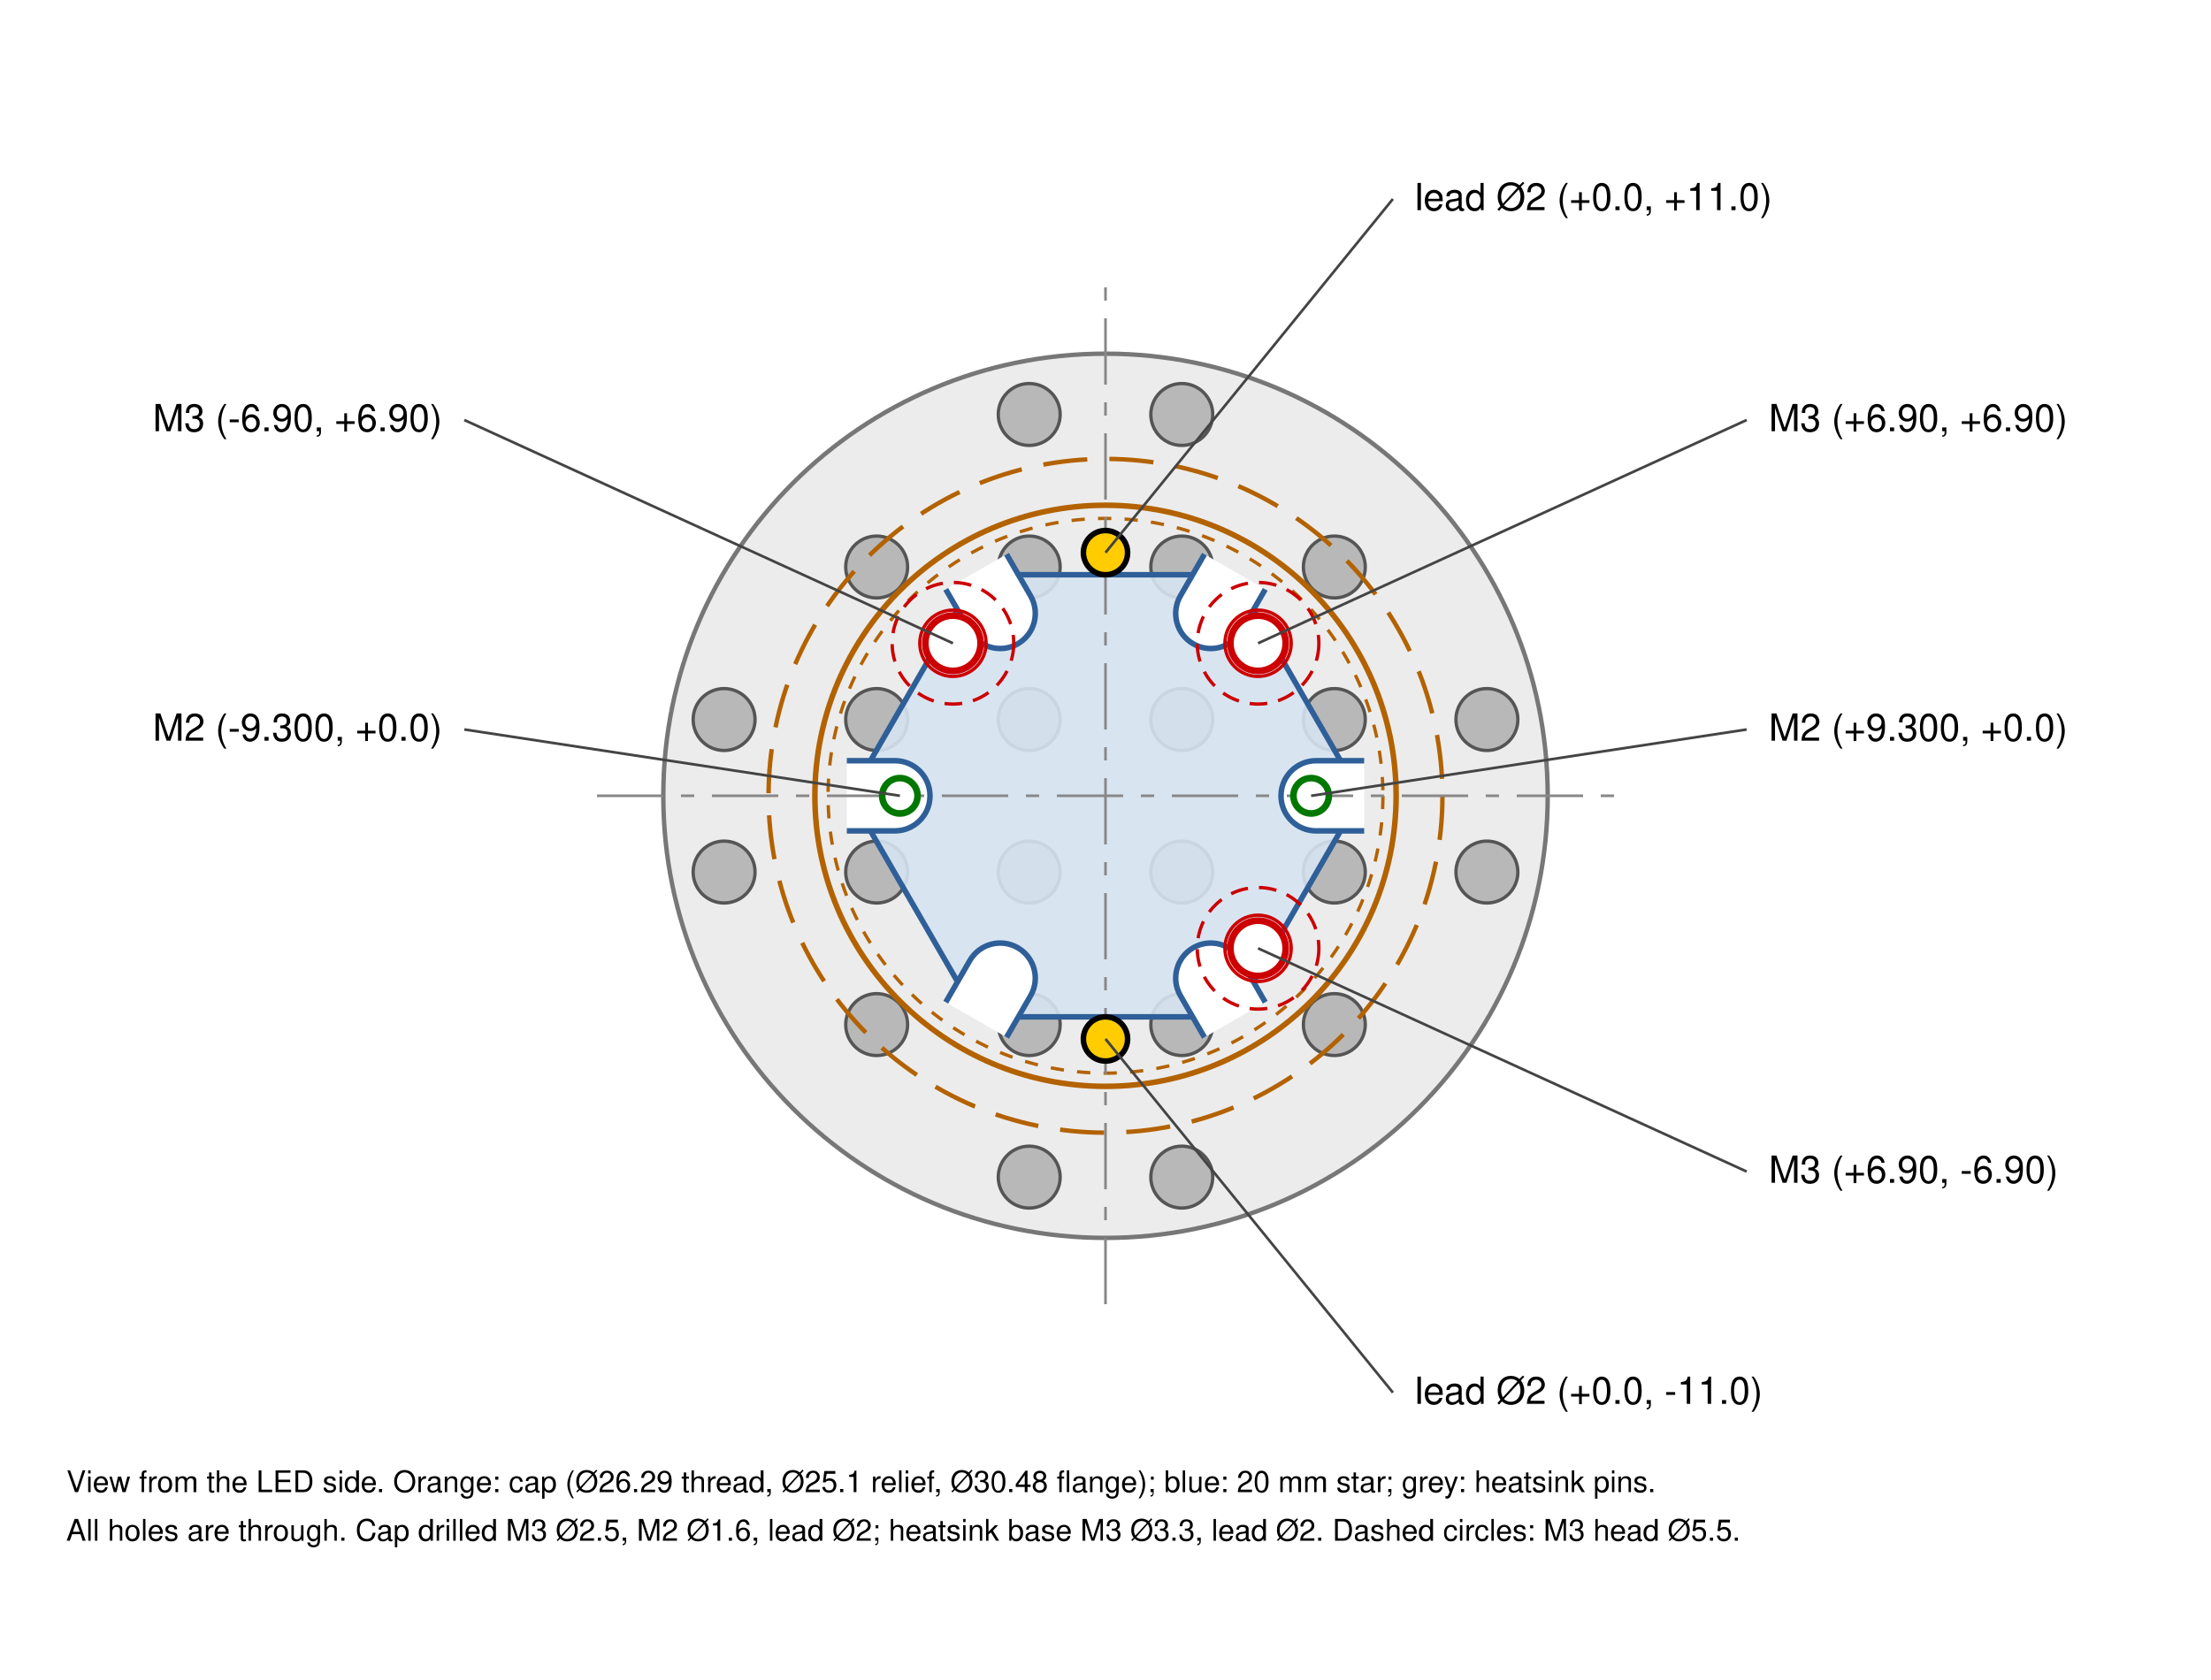
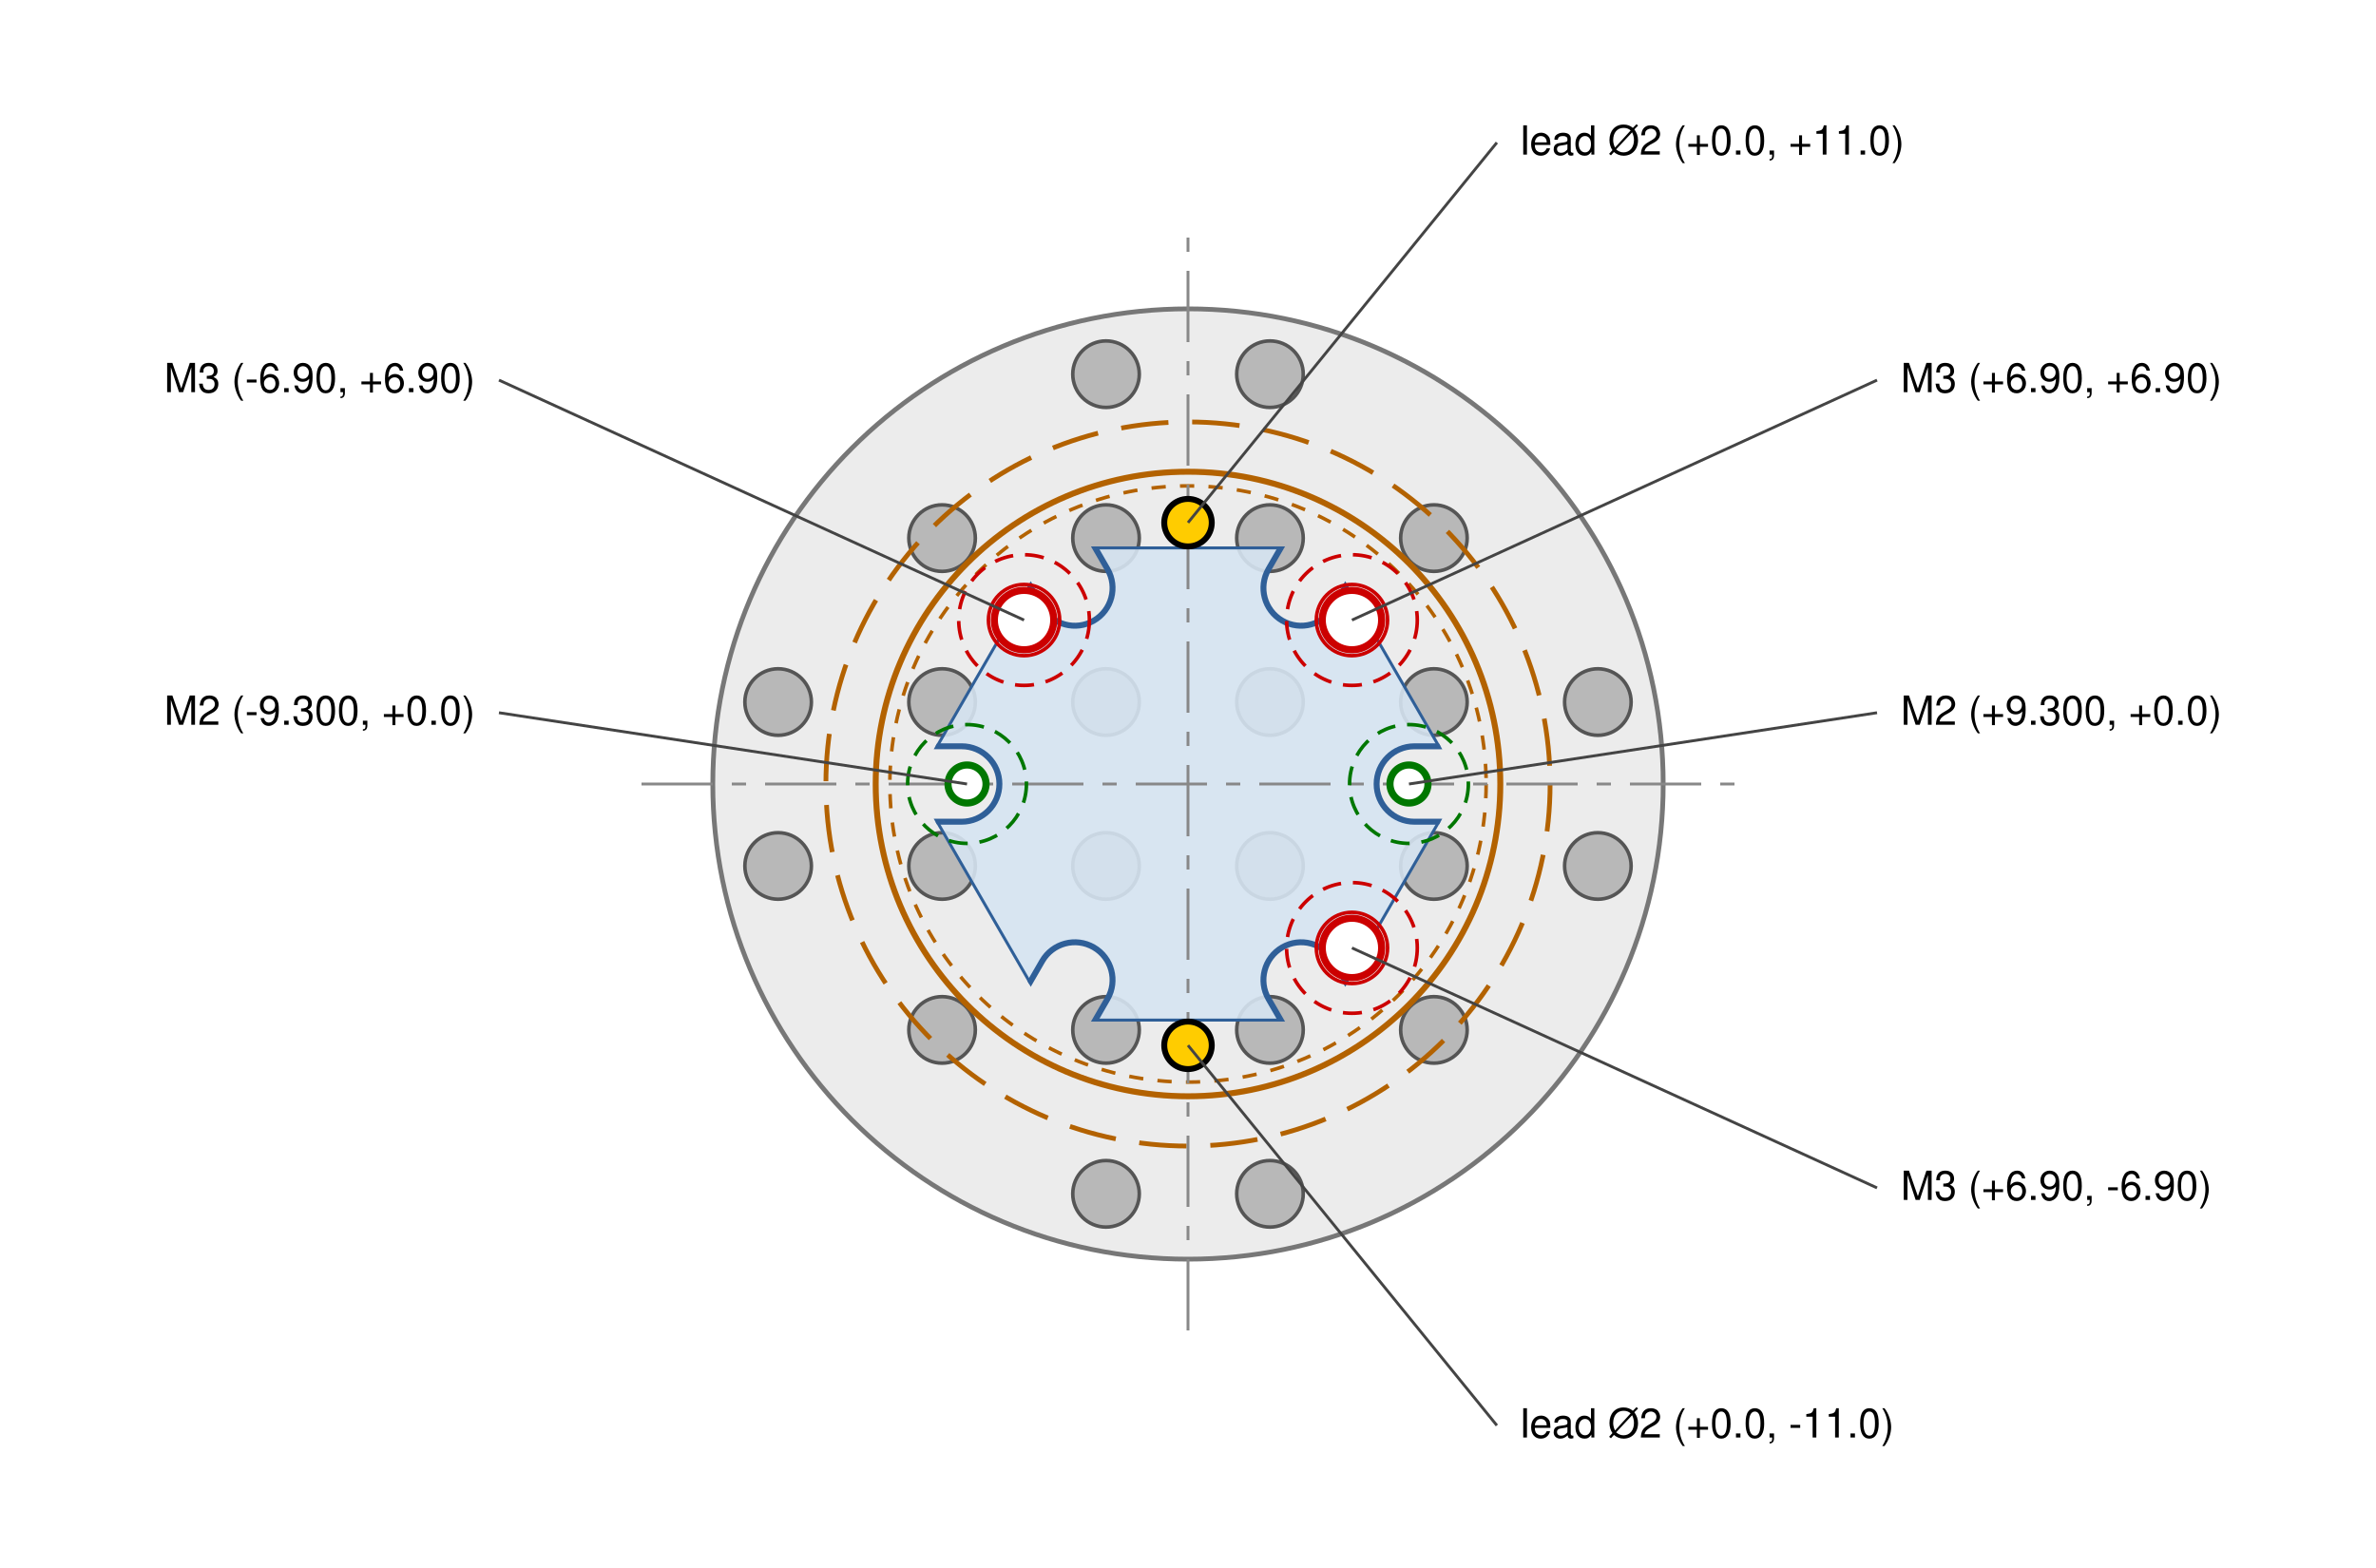
- <svg xmlns="http://www.w3.org/2000/svg" width="100.0mm" height="76.0mm" viewBox="0 0 100.0 76.0">
+ <svg xmlns="http://www.w3.org/2000/svg" width="100.0mm" height="66.0mm" viewBox="0 0 100.0 66.0">
  <style>
text { font-family: Helvetica, Arial, sans-serif; fill: #000; }
.heatsink { fill: #ececec; stroke: #777; stroke-width: 0.2; }
.pin { fill: #b8b8b8; stroke: #555; stroke-width: 0.15; }
.cap { fill: none; stroke: #b36200; stroke-width: 0.25; }
.cap-flange { fill: none; stroke: #b36200; stroke-width: 0.2; stroke-dasharray: 2 1; }
.cap-relief { fill: none; stroke: #b36200; stroke-width: 0.15; stroke-dasharray: 0.6 0.6; }
.star { fill: #d6e4f2; stroke: #2f5f98; stroke-width: 0.25; fill-opacity: 0.9; }
- .notch { fill: #fff; stroke: none; }
+ .notch { fill: #000; stroke: none; }  /* black cuts the notch out of the star's mask */
.notch-edge { fill: none; stroke: #2f5f98; stroke-width: 0.25; }
.m3 { fill: #fff; stroke: #c00; stroke-width: 0.3; }
.m2 { fill: #fff; stroke: #070; stroke-width: 0.3; }
.lead { fill: #fc0; stroke: #000; stroke-width: 0.25; }
.thread { fill: none; stroke: #c00; stroke-width: 0.15; }
.head { fill: none; stroke: #c00; stroke-width: 0.15; stroke-dasharray: 0.8 0.5; }
+ .washer { fill: none; stroke: #070; stroke-width: 0.15; stroke-dasharray: 0.8 0.5; }
.axis { stroke: #888; stroke-width: 0.12; stroke-dasharray: 3 0.8 0.6 0.8; }
.leader { stroke: #444; stroke-width: 0.12; }
</style>
-   <rect width="100.0" height="76.0" fill="#fff" />
-   <circle class="heatsink" cx="50.000" cy="36.000" r="20.000" />
-   <circle class="pin" cx="32.750" cy="39.450" r="1.400" />
-   <circle class="pin" cx="32.750" cy="32.550" r="1.400" />
-   <circle class="pin" cx="39.650" cy="46.350" r="1.400" />
-   <circle class="pin" cx="39.650" cy="39.450" r="1.400" />
-   <circle class="pin" cx="39.650" cy="32.550" r="1.400" />
-   <circle class="pin" cx="39.650" cy="25.650" r="1.400" />
-   <circle class="pin" cx="46.550" cy="53.250" r="1.400" />
-   <circle class="pin" cx="46.550" cy="46.350" r="1.400" />
-   <circle class="pin" cx="46.550" cy="39.450" r="1.400" />
-   <circle class="pin" cx="46.550" cy="32.550" r="1.400" />
-   <circle class="pin" cx="46.550" cy="25.650" r="1.400" />
-   <circle class="pin" cx="46.550" cy="18.750" r="1.400" />
-   <circle class="pin" cx="53.450" cy="53.250" r="1.400" />
-   <circle class="pin" cx="53.450" cy="46.350" r="1.400" />
-   <circle class="pin" cx="53.450" cy="39.450" r="1.400" />
-   <circle class="pin" cx="53.450" cy="32.550" r="1.400" />
-   <circle class="pin" cx="53.450" cy="25.650" r="1.400" />
-   <circle class="pin" cx="53.450" cy="18.750" r="1.400" />
-   <circle class="pin" cx="60.350" cy="46.350" r="1.400" />
-   <circle class="pin" cx="60.350" cy="39.450" r="1.400" />
-   <circle class="pin" cx="60.350" cy="32.550" r="1.400" />
-   <circle class="pin" cx="60.350" cy="25.650" r="1.400" />
-   <circle class="pin" cx="67.250" cy="39.450" r="1.400" />
-   <circle class="pin" cx="67.250" cy="32.550" r="1.400" />
-   <circle class="cap-relief" cx="50.000" cy="36.000" r="12.548" />
-   <circle class="cap" cx="50.000" cy="36.000" r="13.144" />
-   <circle class="cap-flange" cx="50.000" cy="36.000" r="15.240" />
-   <polygon class="star" points="61.547,36.000 55.774,26.000 44.226,26.000 38.453,36.000 44.226,46.000 55.774,46.000" />
-   <path class="notch" d="M 61.700,34.413 L 59.525,34.413 A 1.587 1.587 0 0 0 59.525,37.587 L 61.700,37.587 Z" />
-   <path class="notch-edge" d="M 61.700,34.413 L 59.525,34.413 A 1.587 1.587 0 0 0 59.525,37.587 L 61.700,37.587" />
-   <path class="notch" d="M 54.475,25.074 L 53.388,26.957 A 1.587 1.587 0 0 0 56.137,28.545 L 57.225,26.661 Z" />
-   <path class="notch-edge" d="M 54.475,25.074 L 53.388,26.957 A 1.587 1.587 0 0 0 56.137,28.545 L 57.225,26.661" />
-   <path class="notch" d="M 42.775,26.661 L 43.863,28.545 A 1.587 1.587 0 0 0 46.612,26.957 L 45.525,25.074 Z" />
-   <path class="notch-edge" d="M 42.775,26.661 L 43.863,28.545 A 1.587 1.587 0 0 0 46.612,26.957 L 45.525,25.074" />
-   <path class="notch" d="M 38.300,37.587 L 40.475,37.587 A 1.587 1.587 0 0 0 40.475,34.413 L 38.300,34.413 Z" />
-   <path class="notch-edge" d="M 38.300,37.587 L 40.475,37.587 A 1.587 1.587 0 0 0 40.475,34.413 L 38.300,34.413" />
-   <path class="notch" d="M 45.525,46.926 L 46.612,45.043 A 1.587 1.587 0 0 0 43.863,43.455 L 42.775,45.339 Z" />
-   <path class="notch-edge" d="M 45.525,46.926 L 46.612,45.043 A 1.587 1.587 0 0 0 43.863,43.455 L 42.775,45.339" />
-   <path class="notch" d="M 57.225,45.339 L 56.137,43.455 A 1.587 1.587 0 0 0 53.388,45.043 L 54.475,46.926 Z" />
-   <path class="notch-edge" d="M 57.225,45.339 L 56.137,43.455 A 1.587 1.587 0 0 0 53.388,45.043 L 54.475,46.926" />
-   <line class="axis" x1="27.000" y1="36.000" x2="73.000" y2="36.000" />
-   <line class="axis" x1="50.000" y1="59.000" x2="50.000" y2="13.000" />
-   <circle class="head" cx="56.900" cy="29.100" r="2.750" />
-   <circle class="thread" cx="56.900" cy="29.100" r="1.500" />
-   <circle class="m3" data-hole="m3-1" cx="56.900" cy="29.100" r="1.250" />
-   <circle class="head" cx="43.100" cy="29.100" r="2.750" />
-   <circle class="thread" cx="43.100" cy="29.100" r="1.500" />
-   <circle class="m3" data-hole="m3-2" cx="43.100" cy="29.100" r="1.250" />
-   <circle class="head" cx="56.900" cy="42.900" r="2.750" />
-   <circle class="thread" cx="56.900" cy="42.900" r="1.500" />
-   <circle class="m3" data-hole="m3-3" cx="56.900" cy="42.900" r="1.250" />
-   <circle class="m2" data-hole="m2-1" cx="59.300" cy="36.000" r="0.800" />
-   <circle class="m2" data-hole="m2-2" cx="40.700" cy="36.000" r="0.800" />
-   <circle class="lead" data-hole="lead-1" cx="50.000" cy="25.000" r="1.000" />
-   <circle class="lead" data-hole="lead-2" cx="50.000" cy="47.000" r="1.000" />
-   <line class="leader" x1="56.900" y1="29.100" x2="79.000" y2="19.000" />
-   <text x="80.000" y="19.510" font-size="1.7" text-anchor="start">M3 (+6.90, +6.90)</text>
-   <line class="leader" x1="43.100" y1="29.100" x2="21.000" y2="19.000" />
-   <text x="20.000" y="19.510" font-size="1.7" text-anchor="end">M3 (-6.90, +6.90)</text>
-   <line class="leader" x1="56.900" y1="42.900" x2="79.000" y2="53.000" />
-   <text x="80.000" y="53.510" font-size="1.7" text-anchor="start">M3 (+6.90, -6.90)</text>
-   <line class="leader" x1="59.300" y1="36.000" x2="79.000" y2="33.000" />
-   <text x="80.000" y="33.510" font-size="1.7" text-anchor="start">M2 (+9.300, +0.0)</text>
-   <line class="leader" x1="40.700" y1="36.000" x2="21.000" y2="33.000" />
-   <text x="20.000" y="33.510" font-size="1.7" text-anchor="end">M2 (-9.300, +0.0)</text>
-   <line class="leader" x1="50.000" y1="25.000" x2="63.000" y2="9.000" />
-   <text x="64.000" y="9.510" font-size="1.7" text-anchor="start">lead Ø2 (+0.0, +11.0)</text>
-   <line class="leader" x1="50.000" y1="47.000" x2="63.000" y2="63.000" />
-   <text x="64.000" y="63.510" font-size="1.7" text-anchor="start">lead Ø2 (+0.0, -11.0)</text>
-   <text x="3.000" y="67.500" font-size="1.35" text-anchor="start">View from the LED side. Orange: cap (Ø26.29 thread, Ø25.1 relief, Ø30.48 flange); blue: 20 mm star; grey: heatsink pins.</text>
-   <text x="3.000" y="69.700" font-size="1.35" text-anchor="start">All holes are through. Cap drilled M3 Ø2.5, M2 Ø1.6, lead Ø2; heatsink base M3 Ø3.3, lead Ø2. Dashed circles: M3 head Ø5.5.</text>
+   <rect width="100.0" height="66.0" fill="#fff" />
+   <circle class="heatsink" cx="50.000" cy="33.000" r="20.000" />
+   <circle class="pin" cx="32.750" cy="36.450" r="1.400" />
+   <circle class="pin" cx="32.750" cy="29.550" r="1.400" />
+   <circle class="pin" cx="39.650" cy="43.350" r="1.400" />
+   <circle class="pin" cx="39.650" cy="36.450" r="1.400" />
+   <circle class="pin" cx="39.650" cy="29.550" r="1.400" />
+   <circle class="pin" cx="39.650" cy="22.650" r="1.400" />
+   <circle class="pin" cx="46.550" cy="50.250" r="1.400" />
+   <circle class="pin" cx="46.550" cy="43.350" r="1.400" />
+   <circle class="pin" cx="46.550" cy="36.450" r="1.400" />
+   <circle class="pin" cx="46.550" cy="29.550" r="1.400" />
+   <circle class="pin" cx="46.550" cy="22.650" r="1.400" />
+   <circle class="pin" cx="46.550" cy="15.750" r="1.400" />
+   <circle class="pin" cx="53.450" cy="50.250" r="1.400" />
+   <circle class="pin" cx="53.450" cy="43.350" r="1.400" />
+   <circle class="pin" cx="53.450" cy="36.450" r="1.400" />
+   <circle class="pin" cx="53.450" cy="29.550" r="1.400" />
+   <circle class="pin" cx="53.450" cy="22.650" r="1.400" />
+   <circle class="pin" cx="53.450" cy="15.750" r="1.400" />
+   <circle class="pin" cx="60.350" cy="43.350" r="1.400" />
+   <circle class="pin" cx="60.350" cy="36.450" r="1.400" />
+   <circle class="pin" cx="60.350" cy="29.550" r="1.400" />
+   <circle class="pin" cx="60.350" cy="22.650" r="1.400" />
+   <circle class="pin" cx="67.250" cy="36.450" r="1.400" />
+   <circle class="pin" cx="67.250" cy="29.550" r="1.400" />
+   <circle class="cap-relief" cx="50.000" cy="33.000" r="12.548" />
+   <circle class="cap" cx="50.000" cy="33.000" r="13.144" />
+   <circle class="cap-flange" cx="50.000" cy="33.000" r="15.240" />
+   <defs>
+     <clipPath id="star-clip">
+       <polygon points="61.547,33.000 55.774,23.000 44.226,23.000 38.453,33.000 44.226,43.000 55.774,43.000" />
+     </clipPath>
+     <mask id="star-mask" maskUnits="userSpaceOnUse" x="0" y="0" width="100.0" height="66.0">
+       <polygon fill="#fff" points="61.547,33.000 55.774,23.000 44.226,23.000 38.453,33.000 44.226,43.000 55.774,43.000" />
+       <path class="notch" d="M 61.700,31.413 L 59.525,31.413 A 1.587 1.587 0 0 0 59.525,34.587 L 61.700,34.587 Z" />
+       <path class="notch" d="M 54.475,22.074 L 53.388,23.957 A 1.587 1.587 0 0 0 56.137,25.545 L 57.225,23.661 Z" />
+       <path class="notch" d="M 42.775,23.661 L 43.863,25.545 A 1.587 1.587 0 0 0 46.612,23.957 L 45.525,22.074 Z" />
+       <path class="notch" d="M 38.300,34.587 L 40.475,34.587 A 1.587 1.587 0 0 0 40.475,31.412 L 38.300,31.412 Z" />
+       <path class="notch" d="M 45.525,43.926 L 46.612,42.043 A 1.587 1.587 0 0 0 43.863,40.455 L 42.775,42.339 Z" />
+       <path class="notch" d="M 57.225,42.339 L 56.137,40.455 A 1.587 1.587 0 0 0 53.388,42.043 L 54.475,43.926 Z" />
+     </mask>
+   </defs>
+   <polygon class="star" points="61.547,33.000 55.774,23.000 44.226,23.000 38.453,33.000 44.226,43.000 55.774,43.000" mask="url(#star-mask)" />
+   <g clip-path="url(#star-clip)">
+     <path class="notch-edge" d="M 61.700,31.413 L 59.525,31.413 A 1.587 1.587 0 0 0 59.525,34.587 L 61.700,34.587" />
+     <path class="notch-edge" d="M 54.475,22.074 L 53.388,23.957 A 1.587 1.587 0 0 0 56.137,25.545 L 57.225,23.661" />
+     <path class="notch-edge" d="M 42.775,23.661 L 43.863,25.545 A 1.587 1.587 0 0 0 46.612,23.957 L 45.525,22.074" />
+     <path class="notch-edge" d="M 38.300,34.587 L 40.475,34.587 A 1.587 1.587 0 0 0 40.475,31.412 L 38.300,31.412" />
+     <path class="notch-edge" d="M 45.525,43.926 L 46.612,42.043 A 1.587 1.587 0 0 0 43.863,40.455 L 42.775,42.339" />
+     <path class="notch-edge" d="M 57.225,42.339 L 56.137,40.455 A 1.587 1.587 0 0 0 53.388,42.043 L 54.475,43.926" />
+   </g>
+   <line class="axis" x1="27.000" y1="33.000" x2="73.000" y2="33.000" />
+   <line class="axis" x1="50.000" y1="56.000" x2="50.000" y2="10.000" />
+   <circle class="head" cx="56.900" cy="26.100" r="2.750" />
+   <circle class="thread" cx="56.900" cy="26.100" r="1.500" />
+   <circle class="m3" data-hole="m3-1" cx="56.900" cy="26.100" r="1.250" />
+   <circle class="head" cx="43.100" cy="26.100" r="2.750" />
+   <circle class="thread" cx="43.100" cy="26.100" r="1.500" />
+   <circle class="m3" data-hole="m3-2" cx="43.100" cy="26.100" r="1.250" />
+   <circle class="head" cx="56.900" cy="39.900" r="2.750" />
+   <circle class="thread" cx="56.900" cy="39.900" r="1.500" />
+   <circle class="m3" data-hole="m3-3" cx="56.900" cy="39.900" r="1.250" />
+   <circle class="washer" cx="59.300" cy="33.000" r="2.500" />
+   <circle class="m2" data-hole="m2-1" cx="59.300" cy="33.000" r="0.800" />
+   <circle class="washer" cx="40.700" cy="33.000" r="2.500" />
+   <circle class="m2" data-hole="m2-2" cx="40.700" cy="33.000" r="0.800" />
+   <circle class="lead" data-hole="lead-1" cx="50.000" cy="22.000" r="1.000" />
+   <circle class="lead" data-hole="lead-2" cx="50.000" cy="44.000" r="1.000" />
+   <line class="leader" x1="56.900" y1="26.100" x2="79.000" y2="16.000" />
+   <text x="80.000" y="16.510" font-size="1.7" text-anchor="start">M3 (+6.90, +6.90)</text>
+   <line class="leader" x1="43.100" y1="26.100" x2="21.000" y2="16.000" />
+   <text x="20.000" y="16.510" font-size="1.7" text-anchor="end">M3 (-6.90, +6.90)</text>
+   <line class="leader" x1="56.900" y1="39.900" x2="79.000" y2="50.000" />
+   <text x="80.000" y="50.510" font-size="1.7" text-anchor="start">M3 (+6.90, -6.90)</text>
+   <line class="leader" x1="59.300" y1="33.000" x2="79.000" y2="30.000" />
+   <text x="80.000" y="30.510" font-size="1.7" text-anchor="start">M2 (+9.300, +0.0)</text>
+   <line class="leader" x1="40.700" y1="33.000" x2="21.000" y2="30.000" />
+   <text x="20.000" y="30.510" font-size="1.7" text-anchor="end">M2 (-9.300, +0.0)</text>
+   <line class="leader" x1="50.000" y1="22.000" x2="63.000" y2="6.000" />
+   <text x="64.000" y="6.510" font-size="1.7" text-anchor="start">lead Ø2 (+0.0, +11.0)</text>
+   <line class="leader" x1="50.000" y1="44.000" x2="63.000" y2="60.000" />
+   <text x="64.000" y="60.510" font-size="1.7" text-anchor="start">lead Ø2 (+0.0, -11.0)</text>
</svg>
